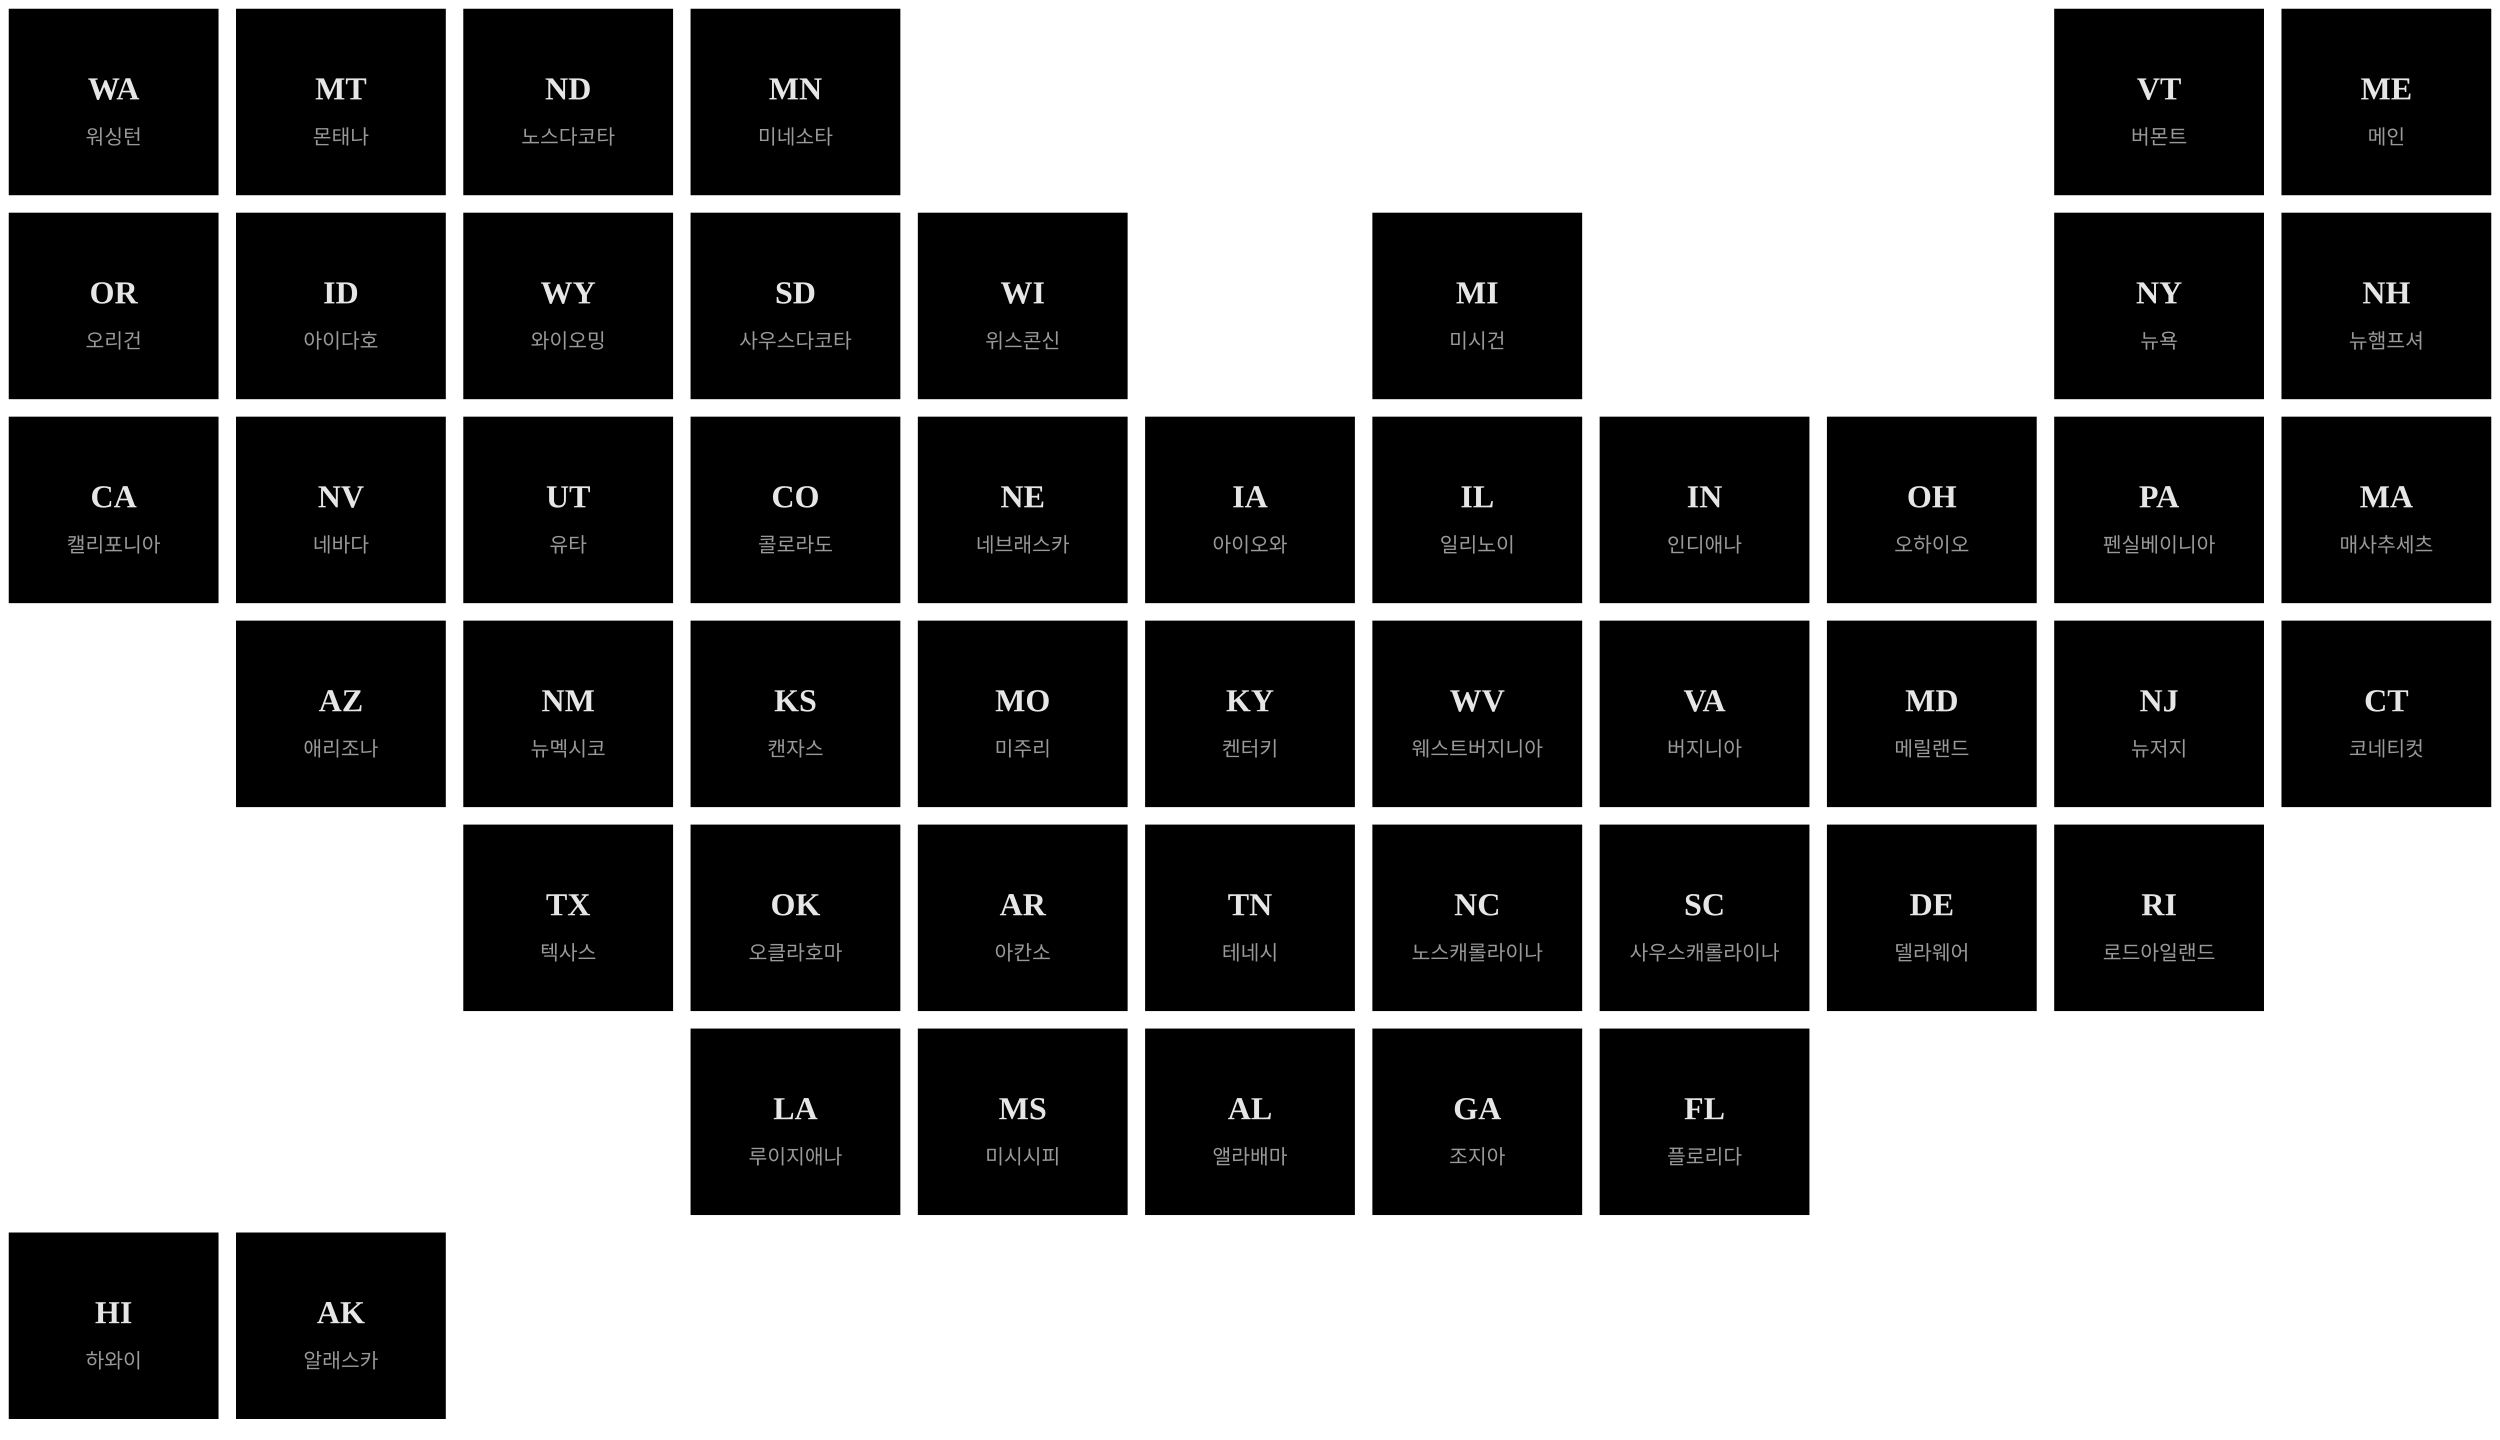
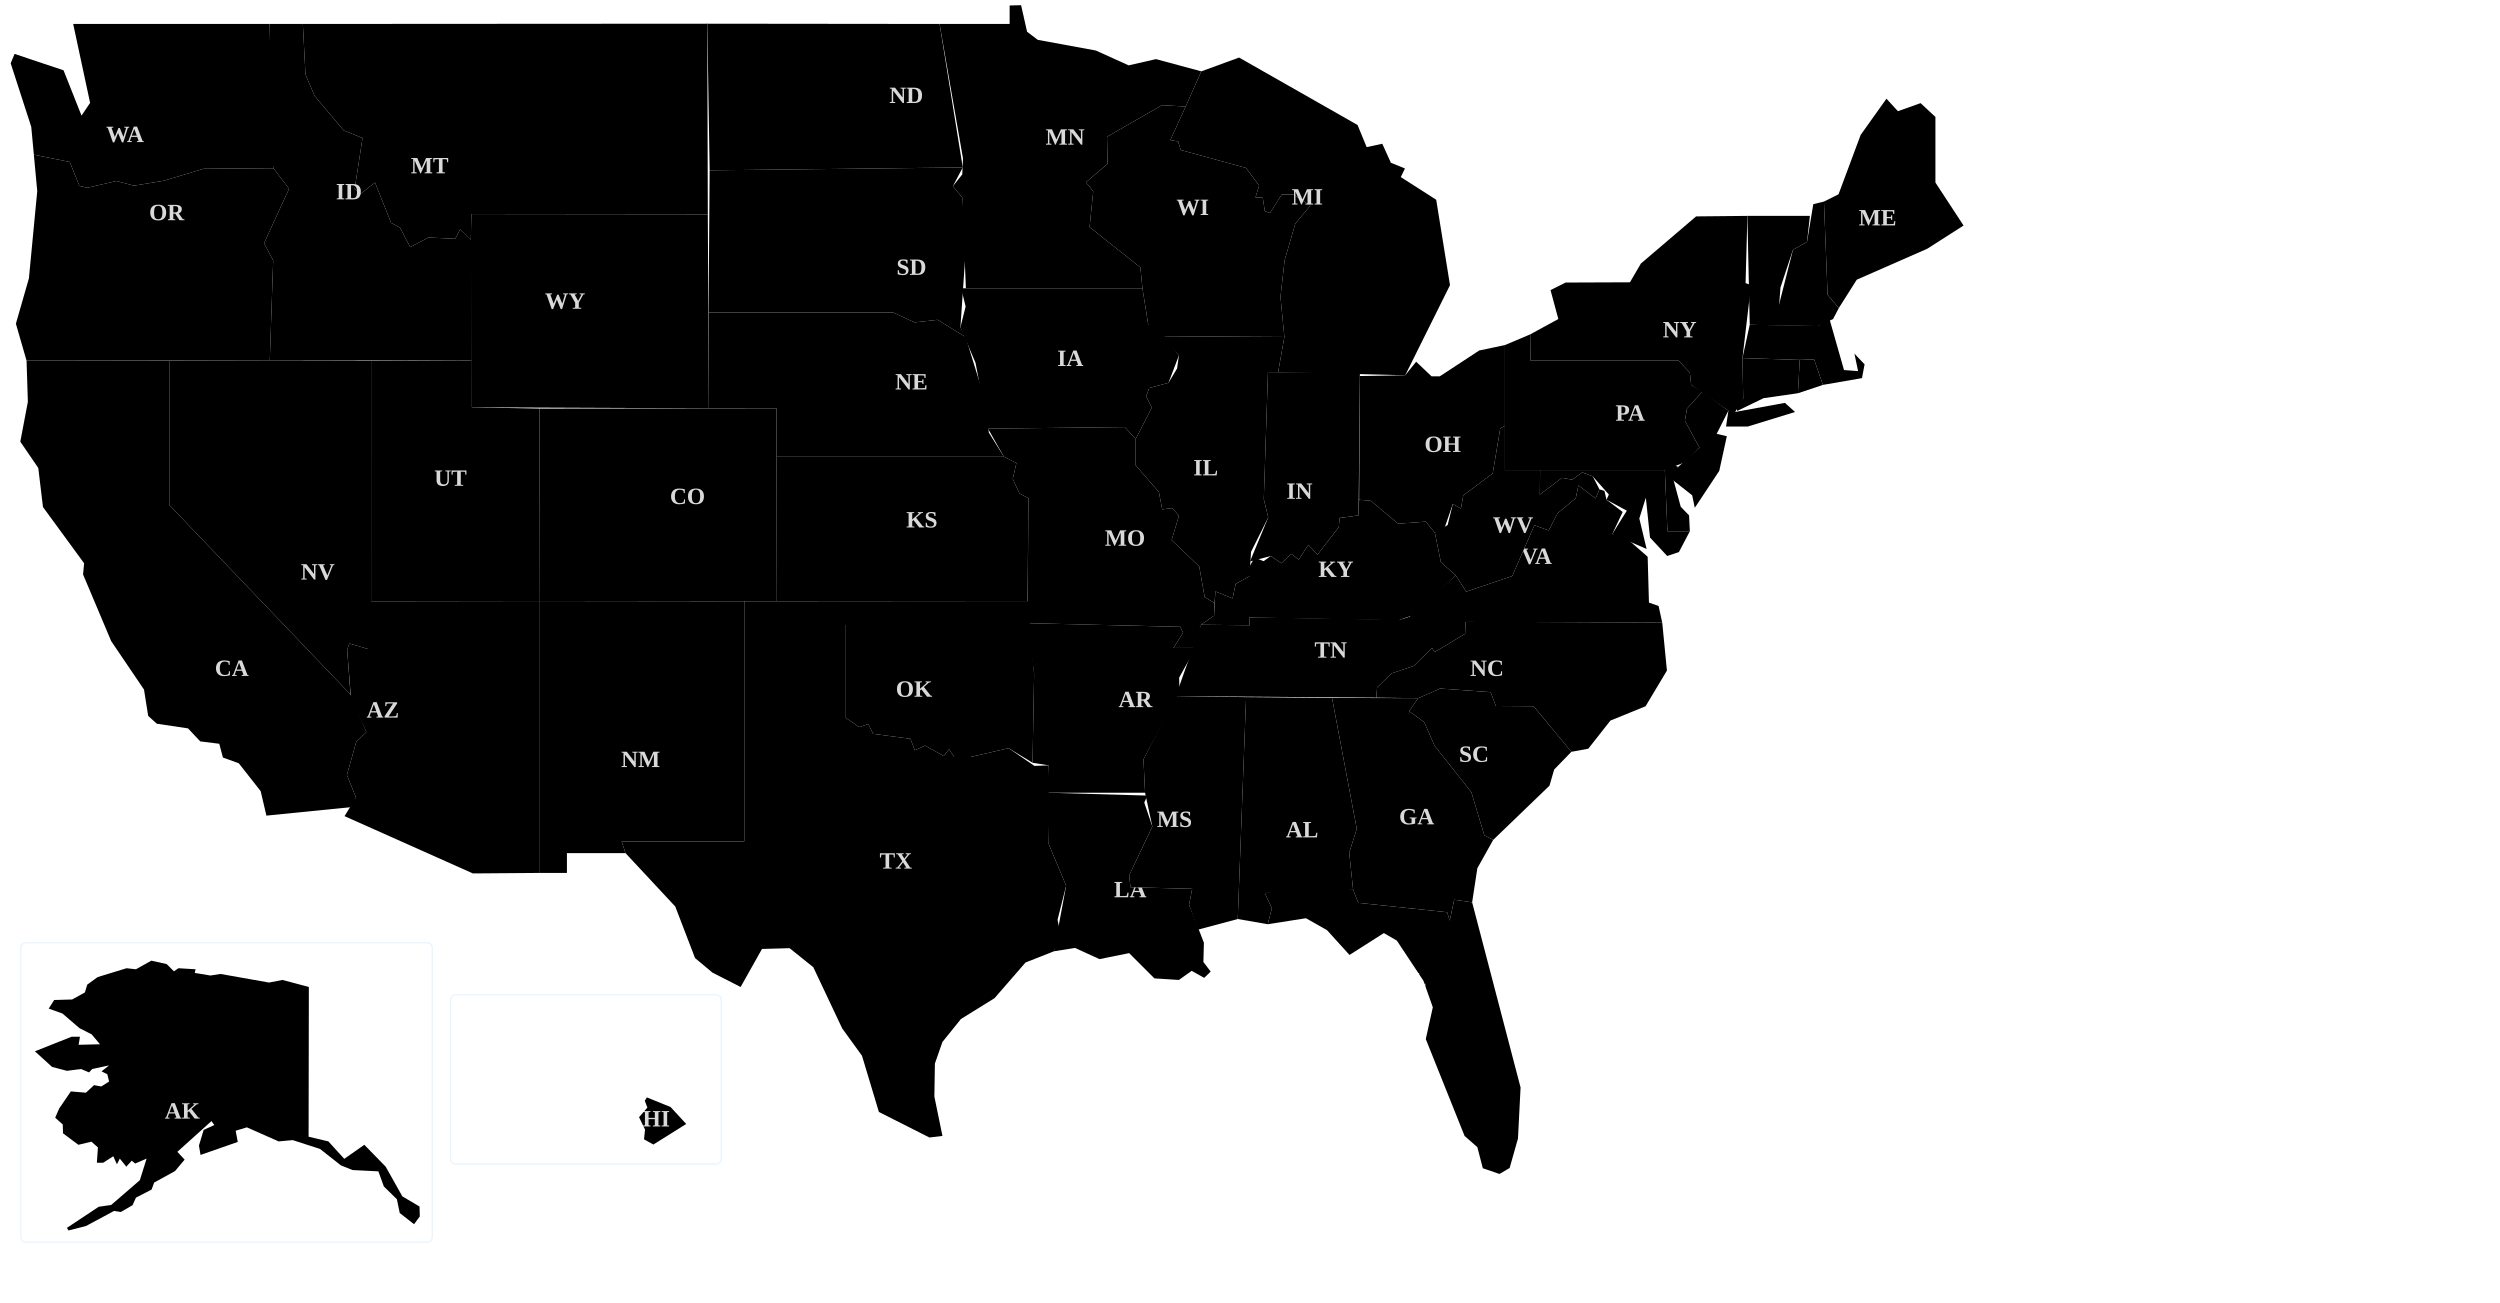
- <svg xmlns="http://www.w3.org/2000/svg" viewBox="0 0 858 494" id="kmap">
+ <svg xmlns="http://www.w3.org/2000/svg" viewBox="0 0 960 500" id="kmap">
  <defs>
    <style>
- .st-lbl{font-size:11px;font-family:inherit;text-anchor:middle;dominant-baseline:middle;fill:rgba(255,255,255,0.9);font-weight:700;pointer-events:none;}
- .st-sub{font-size:7px;font-family:inherit;text-anchor:middle;dominant-baseline:middle;fill:rgba(255,255,255,0.6);pointer-events:none;}
+ .st-lbl{font-size:9px;font-family:inherit;text-anchor:middle;dominant-baseline:middle;
+   fill:rgba(255,255,255,0.85);pointer-events:none;font-weight:700;}
</style>
  </defs>
+   <text font-size="7" fill="rgba(255,255,255,0.5)" x="870" y="165">RI</text>
+   <text font-size="7" fill="rgba(255,255,255,0.5)" x="870" y="178">CT</text>
+   <text font-size="7" fill="rgba(255,255,255,0.5)" x="870" y="191">NJ</text>
+   <text font-size="7" fill="rgba(255,255,255,0.5)" x="870" y="204">DE</text>
+   <text font-size="7" fill="rgba(255,255,255,0.5)" x="870" y="217">MD</text>
+   <text font-size="7" fill="rgba(255,255,255,0.5)" x="870" y="230">MA</text>
+   <text font-size="7" fill="rgba(255,255,255,0.5)" x="870" y="243">NH</text>
+   <text font-size="7" fill="rgba(255,255,255,0.5)" x="870" y="256">VT</text>
+   <rect x="8" y="362" width="158" height="115" fill="none" stroke="rgba(96,180,255,0.15)" stroke-width="0.5" rx="2" />
+   <text font-size="7" fill="rgba(255,255,255,0.4)" x="12" y="376">AK</text>
+   <rect x="173" y="382" width="104" height="65" fill="none" stroke="rgba(96,180,255,0.15)" stroke-width="0.5" rx="2" />
+   <text font-size="7" fill="rgba(255,255,255,0.4)" x="177" y="393">HI</text>
  <g id="regions">
-     <path id="rWA" data-id="WA" data-ko="워싱턴" data-en="Washington" d="M3,3L75,3L75,67L3,67Z" />
-     <text class="st-lbl" x="39" y="31">WA</text>
-     <text class="st-sub" x="39" y="47">워싱턴</text>
-     <path id="rMT" data-id="MT" data-ko="몬태나" data-en="Montana" d="M81,3L153,3L153,67L81,67Z" />
-     <text class="st-lbl" x="117" y="31">MT</text>
-     <text class="st-sub" x="117" y="47">몬태나</text>
-     <path id="rND" data-id="ND" data-ko="노스다코타" data-en="North Dakota" d="M159,3L231,3L231,67L159,67Z" />
-     <text class="st-lbl" x="195" y="31">ND</text>
-     <text class="st-sub" x="195" y="47">노스다코타</text>
-     <path id="rMN" data-id="MN" data-ko="미네소타" data-en="Minnesota" d="M237,3L309,3L309,67L237,67Z" />
-     <text class="st-lbl" x="273" y="31">MN</text>
-     <text class="st-sub" x="273" y="47">미네소타</text>
-     <path id="rVT" data-id="VT" data-ko="버몬트" data-en="Vermont" d="M705,3L777,3L777,67L705,67Z" />
-     <text class="st-lbl" x="741" y="31">VT</text>
-     <text class="st-sub" x="741" y="47">버몬트</text>
-     <path id="rME" data-id="ME" data-ko="메인" data-en="Maine" d="M783,3L855,3L855,67L783,67Z" />
-     <text class="st-lbl" x="819" y="31">ME</text>
-     <text class="st-sub" x="819" y="47">메인</text>
-     <path id="rOR" data-id="OR" data-ko="오리건" data-en="Oregon" d="M3,73L75,73L75,137L3,137Z" />
-     <text class="st-lbl" x="39" y="101">OR</text>
-     <text class="st-sub" x="39" y="117">오리건</text>
-     <path id="rID" data-id="ID" data-ko="아이다호" data-en="Idaho" d="M81,73L153,73L153,137L81,137Z" />
-     <text class="st-lbl" x="117" y="101">ID</text>
-     <text class="st-sub" x="117" y="117">아이다호</text>
-     <path id="rWY" data-id="WY" data-ko="와이오밍" data-en="Wyoming" d="M159,73L231,73L231,137L159,137Z" />
-     <text class="st-lbl" x="195" y="101">WY</text>
-     <text class="st-sub" x="195" y="117">와이오밍</text>
-     <path id="rSD" data-id="SD" data-ko="사우스다코타" data-en="South Dakota" d="M237,73L309,73L309,137L237,137Z" />
-     <text class="st-lbl" x="273" y="101">SD</text>
-     <text class="st-sub" x="273" y="117">사우스다코타</text>
-     <path id="rWI" data-id="WI" data-ko="위스콘신" data-en="Wisconsin" d="M315,73L387,73L387,137L315,137Z" />
-     <text class="st-lbl" x="351" y="101">WI</text>
-     <text class="st-sub" x="351" y="117">위스콘신</text>
-     <path id="rMI" data-id="MI" data-ko="미시건" data-en="Michigan" d="M471,73L543,73L543,137L471,137Z" />
-     <text class="st-lbl" x="507" y="101">MI</text>
-     <text class="st-sub" x="507" y="117">미시건</text>
-     <path id="rNY" data-id="NY" data-ko="뉴욕" data-en="New York" d="M705,73L777,73L777,137L705,137Z" />
-     <text class="st-lbl" x="741" y="101">NY</text>
-     <text class="st-sub" x="741" y="117">뉴욕</text>
-     <path id="rNH" data-id="NH" data-ko="뉴햄프셔" data-en="New Hampshire" d="M783,73L855,73L855,137L783,137Z" />
-     <text class="st-lbl" x="819" y="101">NH</text>
-     <text class="st-sub" x="819" y="117">뉴햄프셔</text>
-     <path id="rCA" data-id="CA" data-ko="캘리포니아" data-en="California" d="M3,143L75,143L75,207L3,207Z" />
-     <text class="st-lbl" x="39" y="171">CA</text>
-     <text class="st-sub" x="39" y="187">캘리포니아</text>
-     <path id="rNV" data-id="NV" data-ko="네바다" data-en="Nevada" d="M81,143L153,143L153,207L81,207Z" />
-     <text class="st-lbl" x="117" y="171">NV</text>
-     <text class="st-sub" x="117" y="187">네바다</text>
-     <path id="rUT" data-id="UT" data-ko="유타" data-en="Utah" d="M159,143L231,143L231,207L159,207Z" />
-     <text class="st-lbl" x="195" y="171">UT</text>
-     <text class="st-sub" x="195" y="187">유타</text>
-     <path id="rCO" data-id="CO" data-ko="콜로라도" data-en="Colorado" d="M237,143L309,143L309,207L237,207Z" />
-     <text class="st-lbl" x="273" y="171">CO</text>
-     <text class="st-sub" x="273" y="187">콜로라도</text>
-     <path id="rNE" data-id="NE" data-ko="네브래스카" data-en="Nebraska" d="M315,143L387,143L387,207L315,207Z" />
-     <text class="st-lbl" x="351" y="171">NE</text>
-     <text class="st-sub" x="351" y="187">네브래스카</text>
-     <path id="rIA" data-id="IA" data-ko="아이오와" data-en="Iowa" d="M393,143L465,143L465,207L393,207Z" />
-     <text class="st-lbl" x="429" y="171">IA</text>
-     <text class="st-sub" x="429" y="187">아이오와</text>
-     <path id="rIL" data-id="IL" data-ko="일리노이" data-en="Illinois" d="M471,143L543,143L543,207L471,207Z" />
-     <text class="st-lbl" x="507" y="171">IL</text>
-     <text class="st-sub" x="507" y="187">일리노이</text>
-     <path id="rIN" data-id="IN" data-ko="인디애나" data-en="Indiana" d="M549,143L621,143L621,207L549,207Z" />
-     <text class="st-lbl" x="585" y="171">IN</text>
-     <text class="st-sub" x="585" y="187">인디애나</text>
-     <path id="rOH" data-id="OH" data-ko="오하이오" data-en="Ohio" d="M627,143L699,143L699,207L627,207Z" />
-     <text class="st-lbl" x="663" y="171">OH</text>
-     <text class="st-sub" x="663" y="187">오하이오</text>
-     <path id="rPA" data-id="PA" data-ko="펜실베이니아" data-en="Pennsylvania" d="M705,143L777,143L777,207L705,207Z" />
-     <text class="st-lbl" x="741" y="171">PA</text>
-     <text class="st-sub" x="741" y="187">펜실베이니아</text>
-     <path id="rMA" data-id="MA" data-ko="매사추세츠" data-en="Massachusetts" d="M783,143L855,143L855,207L783,207Z" />
-     <text class="st-lbl" x="819" y="171">MA</text>
-     <text class="st-sub" x="819" y="187">매사추세츠</text>
-     <path id="rAZ" data-id="AZ" data-ko="애리조나" data-en="Arizona" d="M81,213L153,213L153,277L81,277Z" />
-     <text class="st-lbl" x="117" y="241">AZ</text>
-     <text class="st-sub" x="117" y="257">애리조나</text>
-     <path id="rNM" data-id="NM" data-ko="뉴멕시코" data-en="New Mexico" d="M159,213L231,213L231,277L159,277Z" />
-     <text class="st-lbl" x="195" y="241">NM</text>
-     <text class="st-sub" x="195" y="257">뉴멕시코</text>
-     <path id="rKS" data-id="KS" data-ko="캔자스" data-en="Kansas" d="M237,213L309,213L309,277L237,277Z" />
-     <text class="st-lbl" x="273" y="241">KS</text>
-     <text class="st-sub" x="273" y="257">캔자스</text>
-     <path id="rMO" data-id="MO" data-ko="미주리" data-en="Missouri" d="M315,213L387,213L387,277L315,277Z" />
-     <text class="st-lbl" x="351" y="241">MO</text>
-     <text class="st-sub" x="351" y="257">미주리</text>
-     <path id="rKY" data-id="KY" data-ko="켄터키" data-en="Kentucky" d="M393,213L465,213L465,277L393,277Z" />
-     <text class="st-lbl" x="429" y="241">KY</text>
-     <text class="st-sub" x="429" y="257">켄터키</text>
-     <path id="rWV" data-id="WV" data-ko="웨스트버지니아" data-en="West Virginia" d="M471,213L543,213L543,277L471,277Z" />
-     <text class="st-lbl" x="507" y="241">WV</text>
-     <text class="st-sub" x="507" y="257">웨스트버지니아</text>
-     <path id="rVA" data-id="VA" data-ko="버지니아" data-en="Virginia" d="M549,213L621,213L621,277L549,277Z" />
-     <text class="st-lbl" x="585" y="241">VA</text>
-     <text class="st-sub" x="585" y="257">버지니아</text>
-     <path id="rMD" data-id="MD" data-ko="메릴랜드" data-en="Maryland" d="M627,213L699,213L699,277L627,277Z" />
-     <text class="st-lbl" x="663" y="241">MD</text>
-     <text class="st-sub" x="663" y="257">메릴랜드</text>
-     <path id="rNJ" data-id="NJ" data-ko="뉴저지" data-en="New Jersey" d="M705,213L777,213L777,277L705,277Z" />
-     <text class="st-lbl" x="741" y="241">NJ</text>
-     <text class="st-sub" x="741" y="257">뉴저지</text>
-     <path id="rCT" data-id="CT" data-ko="코네티컷" data-en="Connecticut" d="M783,213L855,213L855,277L783,277Z" />
-     <text class="st-lbl" x="819" y="241">CT</text>
-     <text class="st-sub" x="819" y="257">코네티컷</text>
-     <path id="rTX" data-id="TX" data-ko="텍사스" data-en="Texas" d="M159,283L231,283L231,347L159,347Z" />
-     <text class="st-lbl" x="195" y="311">TX</text>
-     <text class="st-sub" x="195" y="327">텍사스</text>
-     <path id="rOK" data-id="OK" data-ko="오클라호마" data-en="Oklahoma" d="M237,283L309,283L309,347L237,347Z" />
-     <text class="st-lbl" x="273" y="311">OK</text>
-     <text class="st-sub" x="273" y="327">오클라호마</text>
-     <path id="rAR" data-id="AR" data-ko="아칸소" data-en="Arkansas" d="M315,283L387,283L387,347L315,347Z" />
-     <text class="st-lbl" x="351" y="311">AR</text>
-     <text class="st-sub" x="351" y="327">아칸소</text>
-     <path id="rTN" data-id="TN" data-ko="테네시" data-en="Tennessee" d="M393,283L465,283L465,347L393,347Z" />
-     <text class="st-lbl" x="429" y="311">TN</text>
-     <text class="st-sub" x="429" y="327">테네시</text>
-     <path id="rNC" data-id="NC" data-ko="노스캐롤라이나" data-en="North Carolina" d="M471,283L543,283L543,347L471,347Z" />
-     <text class="st-lbl" x="507" y="311">NC</text>
-     <text class="st-sub" x="507" y="327">노스캐롤라이나</text>
-     <path id="rSC" data-id="SC" data-ko="사우스캐롤라이나" data-en="South Carolina" d="M549,283L621,283L621,347L549,347Z" />
-     <text class="st-lbl" x="585" y="311">SC</text>
-     <text class="st-sub" x="585" y="327">사우스캐롤라이나</text>
-     <path id="rDE" data-id="DE" data-ko="델라웨어" data-en="Delaware" d="M627,283L699,283L699,347L627,347Z" />
-     <text class="st-lbl" x="663" y="311">DE</text>
-     <text class="st-sub" x="663" y="327">델라웨어</text>
-     <path id="rRI" data-id="RI" data-ko="로드아일랜드" data-en="Rhode Island" d="M705,283L777,283L777,347L705,347Z" />
-     <text class="st-lbl" x="741" y="311">RI</text>
-     <text class="st-sub" x="741" y="327">로드아일랜드</text>
-     <path id="rLA" data-id="LA" data-ko="루이지애나" data-en="Louisiana" d="M237,353L309,353L309,417L237,417Z" />
-     <text class="st-lbl" x="273" y="381">LA</text>
-     <text class="st-sub" x="273" y="397">루이지애나</text>
-     <path id="rMS" data-id="MS" data-ko="미시시피" data-en="Mississippi" d="M315,353L387,353L387,417L315,417Z" />
-     <text class="st-lbl" x="351" y="381">MS</text>
-     <text class="st-sub" x="351" y="397">미시시피</text>
-     <path id="rAL" data-id="AL" data-ko="앨라배마" data-en="Alabama" d="M393,353L465,353L465,417L393,417Z" />
-     <text class="st-lbl" x="429" y="381">AL</text>
-     <text class="st-sub" x="429" y="397">앨라배마</text>
-     <path id="rGA" data-id="GA" data-ko="조지아" data-en="Georgia" d="M471,353L543,353L543,417L471,417Z" />
-     <text class="st-lbl" x="507" y="381">GA</text>
-     <text class="st-sub" x="507" y="397">조지아</text>
-     <path id="rFL" data-id="FL" data-ko="플로리다" data-en="Florida" d="M549,353L621,353L621,417L549,417Z" />
-     <text class="st-lbl" x="585" y="381">FL</text>
-     <text class="st-sub" x="585" y="397">플로리다</text>
-     <path id="rHI" data-id="HI" data-ko="하와이" data-en="Hawaii" d="M3,423L75,423L75,487L3,487Z" />
-     <text class="st-lbl" x="39" y="451">HI</text>
-     <text class="st-sub" x="39" y="467">하와이</text>
-     <path id="rAK" data-id="AK" data-ko="알래스카" data-en="Alaska" d="M81,423L153,423L153,487L81,487Z" />
-     <text class="st-lbl" x="117" y="451">AK</text>
-     <text class="st-sub" x="117" y="467">알래스카</text>
+     <path id="rMN" data-id="MN" data-ko="미네소타" data-en="Minnesota" data-grp="US" d="M455.3,40.9L446.2,40.4L425.1,52.5L425.3,62.9L417.0,70.0L419.8,73.5L418.4,87.2L437.9,102.7L438.7,110.7L370.9,110.7L369.5,75.8L365.9,71.5L369.5,67.0L369.8,60.9L360.8,9.2L387.7,9.2L387.7,2.1L392.1,2.0L394.4,12.2L398.5,15.3L420.8,19.4L433.4,25.1L443.9,22.7L461.3,27.4L455.3,40.9Z" />
+     <text class="st-lbl" x="409" y="53">MN</text>
+     <path id="rMT" data-id="MT" data-ko="몬태나" data-en="Montana" data-grp="US" d="M116.3,9.2L271.6,9.1L271.8,82.3L181.0,82.2L180.8,92.2L176.7,88.1L174.8,91.7L164.5,91.2L157.5,94.9L153.6,87.4L150.2,85.6L144.0,70.1L138.5,74.4L136.2,72.6L139.2,53.0L132.0,50.1L120.8,36.8L117.3,28.6L116.3,9.2Z" />
+     <text class="st-lbl" x="165" y="64">MT</text>
+     <path id="rND" data-id="ND" data-ko="노스다코타" data-en="North Dakota" data-grp="US" d="M360.8,9.2L369.7,64.3L272.5,65.4L271.6,9.1L360.8,9.2Z" />
+     <text class="st-lbl" x="348" y="37">ND</text>
+     <path id="rHI" data-id="HI" data-ko="하와이" data-en="Hawaii" data-grp="US" d="M247.3,437.5L247.7,433.8L245.4,429.0L248.6,425.3L247.6,422.7L248.4,421.4L257.5,425.1L263.5,431.6L250.9,439.5L247.3,437.5Z" />
+     <text class="st-lbl" x="252" y="430">HI</text>
+     <path id="rID" data-id="ID" data-ko="아이다호" data-en="Idaho" data-grp="US" d="M116.3,9.2L117.3,28.6L120.8,36.8L132.0,50.1L139.2,53.0L136.2,72.6L138.5,74.4L144.0,70.1L150.2,85.6L153.6,87.4L157.5,94.9L164.5,91.2L174.8,91.7L176.7,88.1L181.2,92.5L181.2,138.4L103.6,138.5L104.9,100.0L101.4,93.4L111.0,72.5L105.0,64.6L104.0,58.5L103.5,9.2L116.3,9.2Z" />
+     <text class="st-lbl" x="134" y="74">ID</text>
+     <path id="rWA" data-id="WA" data-ko="워싱턴" data-en="Washington" data-grp="US" d="M103.5,9.2L105.0,64.6L78.2,64.8L62.9,69.4L51.4,71.3L44.7,69.5L33.5,72.1L30.5,71.4L26.8,62.2L13.0,59.4L12.0,48.7L4.1,24.3L5.6,20.7L24.4,27.0L31.3,44.4L34.6,39.5L28.1,9.2L103.5,9.2Z" />
+     <text class="st-lbl" x="48" y="52">WA</text>
+     <path id="rAZ" data-id="AZ" data-ko="애리조나" data-en="Arizona" data-grp="US" d="M207.3,230.8L207.3,335.2L181.6,335.4L132.3,313.4L136.7,306.2L133.2,297.6L136.8,284.9L140.7,281.1L134.8,268.4L133.3,249.4L134.2,247.1L141.2,249.2L142.5,230.9L207.3,230.8Z" />
+     <text class="st-lbl" x="147" y="273">AZ</text>
+     <path id="rCA" data-id="CA" data-ko="캘리포니아" data-en="California" data-grp="US" d="M134.6,266.7L140.7,281.1L136.8,284.9L133.2,297.6L136.7,306.2L135.2,309.9L102.3,313.2L100.1,303.8L91.7,293.1L85.6,290.9L84.2,285.6L76.9,284.7L72.2,279.7L60.2,277.9L56.9,274.9L55.3,264.8L42.7,246.2L31.9,220.6L32.3,216.3L16.5,194.7L14.7,179.7L7.8,169.6L10.7,154.3L10.2,138.5L65.0,138.6L65.0,193.9L134.6,266.7Z" />
+     <text class="st-lbl" x="89" y="257">CA</text>
+     <path id="rCO" data-id="CO" data-ko="콜로라도" data-en="Colorado" data-grp="US" d="M298.2,175.4L298.3,230.9L207.3,230.8L207.2,156.9L298.2,156.8L298.2,175.4Z" />
+     <text class="st-lbl" x="264" y="191">CO</text>
+     <path id="rNV" data-id="NV" data-ko="네바다" data-en="Nevada" data-grp="US" d="M103.6,138.5L142.5,138.6L142.6,245.7L141.2,249.2L134.2,247.1L133.3,249.4L134.6,266.7L65.0,193.9L65.0,138.6L103.6,138.5Z" />
+     <text class="st-lbl" x="122" y="220">NV</text>
+     <path id="rNM" data-id="NM" data-ko="뉴멕시코" data-en="New Mexico" data-grp="US" d="M207.3,335.2L207.3,230.8L285.8,230.9L285.8,323.1L238.7,323.1L240.2,327.6L217.7,327.6L217.7,335.2L207.3,335.2Z" />
+     <text class="st-lbl" x="246" y="292">NM</text>
+     <path id="rOR" data-id="OR" data-ko="오리건" data-en="Oregon" data-grp="US" d="M105.0,64.6L111.0,72.5L101.4,93.4L104.9,100.0L103.6,138.5L10.2,138.5L6.1,124.3L11.1,106.9L14.3,73.4L13.0,59.4L26.8,62.2L30.5,71.4L33.5,72.1L44.7,69.5L51.4,71.3L62.9,69.4L78.2,64.8L105.0,64.6Z" />
+     <text class="st-lbl" x="64" y="82">OR</text>
+     <path id="rUT" data-id="UT" data-ko="유타" data-en="Utah" data-grp="US" d="M142.5,138.6L181.2,138.4L181.2,156.4L207.2,156.9L207.3,230.8L142.5,230.9L142.5,138.6Z" />
+     <text class="st-lbl" x="173" y="184">UT</text>
+     <path id="rWY" data-id="WY" data-ko="와이오밍" data-en="Wyoming" data-grp="US" d="M180.8,92.2L181.0,82.2L271.8,82.3L272.2,156.8L181.2,156.4L180.8,92.2Z" />
+     <text class="st-lbl" x="217" y="116">WY</text>
+     <path id="rAR" data-id="AR" data-ko="아칸소" data-en="Arkansas" data-grp="US" d="M459.1,248.8L452.8,260.2L452.9,265.6L439.1,291.6L439.7,304.4L402.0,304.4L402.7,293.9L396.5,292.9L397.1,258.8L394.6,239.3L453.2,240.7L454.3,243.0L450.6,248.8L459.1,248.8Z" />
+     <text class="st-lbl" x="436" y="269">AR</text>
+     <path id="rIA" data-id="IA" data-ko="아이오와" data-en="Iowa" data-grp="US" d="M370.9,110.7L438.7,110.7L440.9,124.5L445.1,126.3L452.7,136.5L448.7,147.0L441.3,149.0L440.1,152.2L442.3,156.5L436.1,168.6L431.9,164.0L379.4,164.6L374.6,139.3L368.8,125.7L370.8,117.7L369.1,110.7L370.9,110.7Z" />
+     <text class="st-lbl" x="411" y="138">IA</text>
+     <path id="rKS" data-id="KS" data-ko="캔자스" data-en="Kansas" data-grp="US" d="M298.3,230.9L298.2,175.4L385.5,175.4L390.3,177.8L388.9,183.9L391.5,189.5L394.9,191.3L394.6,230.8L298.3,230.9Z" />
+     <text class="st-lbl" x="354" y="200">KS</text>
+     <path id="rMO" data-id="MO" data-ko="미주리" data-en="Missouri" data-grp="US" d="M459.1,248.8L450.6,248.8L454.3,243.0L453.2,240.7L394.6,239.3L394.9,191.3L391.5,189.5L388.9,183.9L390.3,177.8L385.5,175.4L379.4,164.6L431.9,164.0L436.1,168.6L436.1,178.7L445.0,188.9L446.3,195.6L450.2,195.1L452.7,198.1L449.9,207.4L460.5,217.5L462.6,229.3L466.4,231.6L466.2,236.4L461.2,239.9L459.1,248.8Z" />
+     <text class="st-lbl" x="432" y="207">MO</text>
+     <path id="rNE" data-id="NE" data-ko="네브래스카" data-en="Nebraska" data-grp="US" d="M298.2,175.4L298.2,156.8L272.2,156.8L272.1,120.0L343.0,120.0L351.2,123.8L360.0,122.8L370.8,129.4L378.6,154.8L379.7,166.1L385.5,175.4L298.2,175.4Z" />
+     <text class="st-lbl" x="350" y="147">NE</text>
+     <path id="rOK" data-id="OK" data-ko="오클라호마" data-en="Oklahoma" data-grp="US" d="M285.8,230.9L394.7,230.8L397.1,258.8L396.5,292.9L387.3,287.3L372.6,290.7L366.4,290.7L364.4,287.7L362.4,290.3L355.2,286.3L351.3,288.1L349.6,283.7L335.3,281.8L333.4,278.0L330.0,279.2L324.8,275.7L324.8,240.0L285.8,240.0L285.8,230.9Z" />
+     <text class="st-lbl" x="351" y="265">OK</text>
+     <path id="rSD" data-id="SD" data-ko="사우스다코타" data-en="South Dakota" data-grp="US" d="M369.7,64.3L365.9,71.5L369.5,75.8L371.0,93.5L368.8,125.7L370.8,129.4L360.0,122.8L351.2,123.8L343.0,120.0L272.1,120.0L272.5,65.4L369.7,64.3Z" />
+     <text class="st-lbl" x="350" y="103">SD</text>
+     <path id="rLA" data-id="LA" data-ko="루이지애나" data-en="Louisiana" data-grp="US" d="M402.0,304.4L440.6,305.5L439.4,308.2L442.5,317.4L433.6,336.1L434.1,340.7L457.8,341.3L456.6,347.4L462.3,362.0L462.1,369.4L464.9,373.1L462.4,375.5L457.6,372.8L452.7,376.3L443.3,375.7L433.6,366.0L422.2,368.3L412.8,364.0L404.7,365.3L409.4,340.1L402.7,324.1L402.0,304.4Z" />
+     <text class="st-lbl" x="434" y="342">LA</text>
+     <path id="rTX" data-id="TX" data-ko="텍사스" data-en="Texas" data-grp="US" d="M240.2,327.6L238.7,323.1L285.8,323.1L285.8,240.0L324.8,240.0L324.8,275.7L330.0,279.2L333.4,278.0L335.3,281.8L349.6,283.7L351.3,288.1L355.2,286.3L362.4,290.3L364.4,287.7L366.4,290.7L372.6,290.7L387.3,287.3L397.2,294.1L402.7,293.9L402.7,324.1L409.4,340.1L406.1,353.2L407.1,358.1L404.7,365.3L393.8,369.6L381.9,383.3L369.0,391.3L361.9,400.1L359.0,408.4L358.8,421.1L361.9,436.2L356.9,436.8L337.5,427.0L331.0,405.4L323.4,394.9L312.3,371.4L303.2,364.1L292.6,364.4L284.4,379.0L273.6,373.5L266.9,367.9L259.3,348.1L240.2,327.6Z" />
+     <text class="st-lbl" x="344" y="331">TX</text>
+     <path id="rCT" data-id="CT" data-ko="코네티컷" data-en="Connecticut" data-grp="US" d="M669.1,137.5L691.1,138.2L690.4,151.0L677.2,152.9L667.1,157.8L666.6,154.9L669.4,153.1L669.1,137.5Z" />
+     <path id="rMA" data-id="MA" data-ko="매사추세츠" data-en="Massachusetts" data-grp="US" d="M691.1,138.2L669.1,137.5L671.9,124.7L698.3,125.2L702.4,122.1L708.1,142.1L713.5,142.5L712.1,135.8L716.0,139.9L715.0,145.2L700.0,147.8L696.6,138.0L691.1,138.2Z" />
+     <path id="rNH" data-id="NH" data-ko="뉴햄프셔" data-en="New Hampshire" data-grp="US" d="M703.9,122.5L698.3,125.2L682.6,125.0L681.6,123.1L688.5,95.9L693.9,92.9L696.3,78.4L700.4,77.4L701.8,113.2L706.1,118.3L703.9,122.5Z" />
+     <path id="rRI" data-id="RI" data-ko="로드아일랜드" data-en="Rhode Island" data-grp="US" d="M690.4,151.0L691.1,138.2L696.6,138.0L700.0,147.8L690.4,151.0Z" />
+     <path id="rVT" data-id="VT" data-ko="버몬트" data-en="Vermont" data-grp="US" d="M682.6,125.0L671.9,124.7L671.0,82.9L695.0,82.9L693.9,92.9L688.5,95.9L683.7,110.4L682.6,125.0Z" />
+     <path id="rAL" data-id="AL" data-ko="앨라배마" data-en="Alabama" data-grp="US" d="M478.5,267.7L511.5,268.0L521.0,318.3L518.1,327.4L519.6,341.7L485.7,342.9L488.4,348.8L486.8,354.9L475.3,352.9L478.5,267.7Z" />
+     <text class="st-lbl" x="500" y="319">AL</text>
+     <path id="rFL" data-id="FL" data-ko="플로리다" data-en="Florida" data-grp="US" d="M486.8,354.9L488.4,348.8L485.7,342.9L493.1,341.8L519.6,341.7L521.6,346.7L555.7,350.3L556.7,353.5L558.4,345.5L565.3,346.5L583.9,417.6L582.9,437.2L579.7,448.5L575.8,450.8L569.4,448.6L567.3,440.5L562.4,436.2L547.5,399.0L550.2,386.8L546.6,376.6L536.4,361.2L531.4,358.3L518.2,366.7L509.6,357.2L501.5,352.6L486.8,354.9Z" />
+     <text class="st-lbl" x="542" y="377">FL</text>
+     <path id="rGA" data-id="GA" data-ko="조지아" data-en="Georgia" data-grp="US" d="M519.6,341.7L518.1,327.4L521.0,318.3L511.5,268.0L544.6,268.1L541.1,273.1L546.9,277.3L550.9,286.4L565.0,304.2L570.0,320.8L573.4,322.5L567.3,333.4L565.3,346.5L558.4,345.5L556.7,353.5L555.7,350.3L521.6,346.7L519.6,341.7Z" />
+     <text class="st-lbl" x="544" y="314">GA</text>
+     <path id="rMS" data-id="MS" data-ko="미시시피" data-en="Mississippi" data-grp="US" d="M439.7,304.4L439.1,291.6L451.5,267.3L478.5,267.7L475.3,352.9L460.0,357.0L456.6,347.4L457.8,341.3L434.1,340.7L433.6,336.1L442.5,317.4L439.7,304.4Z" />
+     <text class="st-lbl" x="451" y="315">MS</text>
+     <path id="rSC" data-id="SC" data-ko="사우스캐롤라이나" data-en="South Carolina" data-grp="US" d="M573.4,322.5L570.0,320.8L565.0,304.2L550.9,286.4L546.9,277.3L541.1,273.1L544.6,268.1L553.0,264.4L572.4,265.8L574.4,271.1L588.9,271.2L603.4,288.7L596.8,295.5L595.0,301.7L573.4,322.5Z" />
+     <text class="st-lbl" x="566" y="290">SC</text>
+     <path id="rIL" data-id="IL" data-ko="일리노이" data-en="Illinois" data-grp="US" d="M436.1,168.6L442.3,156.5L440.1,152.2L441.3,149.0L448.7,147.0L452.0,141.5L452.7,136.5L446.4,129.1L493.2,129.4L490.8,142.9L486.9,142.9L485.3,191.7L487.0,198.7L480.4,211.9L479.8,221.3L474.5,224.2L473.3,229.8L466.7,227.1L466.4,231.6L462.6,229.3L460.5,217.5L449.9,207.4L452.7,198.1L450.2,195.1L446.3,195.6L445.0,188.9L436.1,178.7L436.1,168.6Z" />
+     <text class="st-lbl" x="463" y="180">IL</text>
+     <path id="rIN" data-id="IN" data-ko="인디애나" data-en="Indiana" data-grp="US" d="M480.0,215.6L487.0,198.7L485.3,191.7L486.9,142.9L522.2,143.0L521.7,197.9L514.4,198.9L514.1,202.4L505.9,213.0L502.4,209.2L498.7,214.9L495.9,212.7L492.0,216.3L488.0,213.5L480.0,215.6Z" />
+     <text class="st-lbl" x="499" y="189">IN</text>
+     <path id="rKY" data-id="KY" data-ko="켄터키" data-en="Kentucky" data-grp="US" d="M461.2,239.9L466.2,236.4L466.7,227.1L473.3,229.8L474.5,224.2L479.8,221.3L478.6,219.6L481.8,214.1L485.2,215.5L488.0,213.5L492.0,216.3L495.9,212.7L498.7,214.9L502.4,209.2L505.9,213.0L514.1,202.4L514.4,198.9L521.7,197.9L521.9,191.9L526.4,192.3L536.9,201.1L547.5,200.3L551.0,204.6L553.3,215.9L559.0,220.9L543.3,236.0L536.9,238.2L479.7,237.1L479.8,240.1L461.2,239.9Z" />
+     <text class="st-lbl" x="513" y="219">KY</text>
+     <path id="rNC" data-id="NC" data-ko="노스캐롤라이나" data-en="North Carolina" data-grp="US" d="M544.6,268.1L528.5,267.9L528.8,264.0L534.3,258.6L542.9,255.7L549.9,248.8L550.9,250.4L562.6,243.4L562.8,238.4L557.7,238.7L638.3,239.1L640.1,257.5L631.9,271.2L618.4,276.7L609.9,287.5L603.4,288.7L588.9,271.2L574.4,271.1L572.4,265.8L553.0,264.4L544.6,268.1Z" />
+     <text class="st-lbl" x="571" y="257">NC</text>
+     <path id="rOH" data-id="OH" data-ko="오하이오" data-en="Ohio" data-grp="US" d="M521.9,191.9L522.2,144.4L539.6,144.1L543.8,138.9L549.7,144.5L552.9,144.5L568.0,134.6L577.9,132.5L577.9,163.5L576.1,164.5L573.2,181.8L561.9,190.2L561.0,195.3L557.9,193.5L554.2,204.2L551.0,204.6L547.5,200.3L536.9,201.1L526.4,192.3L521.9,191.9Z" />
+     <text class="st-lbl" x="554" y="171">OH</text>
+     <path id="rTN" data-id="TN" data-ko="테네시" data-en="Tennessee" data-grp="US" d="M451.5,267.3L461.2,239.9L479.8,240.1L479.7,237.1L482.3,237.1L562.8,238.4L562.6,243.4L550.9,250.4L549.9,248.8L542.9,255.7L534.3,258.6L528.8,264.0L528.5,267.9L451.5,267.3Z" />
+     <text class="st-lbl" x="511" y="250">TN</text>
+     <path id="rVA" data-id="VA" data-ko="버지니아" data-en="Virginia" data-grp="US" d="M541.3,236.8L559.0,220.9L563.0,227.2L580.7,221.2L589.2,201.7L594.7,203.7L598.1,197.1L605.1,191.3L606.1,186.4L612.7,191.4L614.2,187.9L616.1,188.5L616.9,191.9L623.1,196.6L619.1,205.1L623.0,205.3L632.7,213.8L633.2,231.4L636.9,232.7L638.3,239.1L556.2,238.8L536.9,238.2L541.3,236.8Z" />
+     <text class="st-lbl" x="590" y="214">VA</text>
+     <path id="rWI" data-id="WI" data-ko="위스콘신" data-en="Wisconsin" data-grp="US" d="M438.7,110.7L437.9,102.7L418.4,87.2L419.8,73.5L417.0,70.0L425.3,62.9L425.1,52.5L446.2,40.4L455.3,40.9L449.4,53.8L452.4,54.3L453.4,57.6L478.5,64.5L483.5,71.3L482.1,75.8L484.9,75.9L485.7,81.1L487.7,81.8L492.2,74.7L496.6,74.7L503.2,78.9L497.4,85.9L493.3,99.9L491.7,114.0L493.2,129.4L446.4,129.1L440.9,124.5L438.7,110.7Z" />
+     <text class="st-lbl" x="458" y="80">WI</text>
+     <path id="rWV" data-id="WV" data-ko="웨스트버지니아" data-en="West Virginia" data-grp="US" d="M559.0,220.9L553.3,215.9L551.0,204.6L555.9,201.6L557.9,193.5L561.0,195.3L561.9,190.2L573.2,181.8L576.1,164.5L577.9,163.5L577.9,180.5L591.4,180.5L591.3,189.9L599.8,183.5L603.7,184.2L607.6,181.4L611.6,182.9L614.2,187.9L612.7,191.4L606.1,186.4L605.1,191.3L598.1,197.1L594.7,203.7L589.2,201.7L580.7,221.2L563.0,227.2L559.0,220.9Z" />
+     <text class="st-lbl" x="581" y="202">WV</text>
+     <path id="rDE" data-id="DE" data-ko="델라웨어" data-en="Delaware" data-grp="US" d="M648.9,204.0L640.3,204.0L639.3,180.5L641.5,178.2L644.3,179.2L642.7,184.6L645.4,194.6L648.6,197.9L648.9,204.0Z" />
+     <path id="rMD" data-id="MD" data-ko="메릴랜드" data-en="Maryland" data-grp="US" d="M644.7,212.0L640.2,213.5L633.6,206.4L632.0,191.1L629.5,199.1L632.3,210.8L619.1,205.1L624.7,196.1L616.9,191.9L617.8,189.9L611.6,182.9L607.6,181.4L603.7,184.2L599.8,183.5L591.3,189.9L591.4,180.5L639.3,180.5L640.3,204.0L648.9,204.0L644.7,212.0Z" />
+     <path id="rNJ" data-id="NJ" data-ko="뉴저지" data-en="New Jersey" data-grp="US" d="M642.7,184.6L642.4,181.1L652.6,171.9L647.0,161.6L647.8,156.9L653.7,150.4L663.7,157.7L659.2,166.6L663.1,167.5L660.2,180.8L650.8,195.0L649.8,190.2L642.7,184.6Z" />
+     <path id="rNY" data-id="NY" data-ko="뉴욕" data-en="New York" data-grp="US" d="M669.1,137.5L669.4,153.1L666.3,158.2L685.4,154.7L689.3,158.2L671.1,163.8L662.8,163.8L663.7,157.7L649.4,147.8L648.9,143.1L644.6,138.5L587.7,138.5L587.6,128.4L598.4,122.5L595.4,111.4L601.2,108.5L625.9,108.4L630.1,101.2L651.3,83.1L671.0,82.9L670.3,108.7L672.4,109.5L669.1,137.5Z" />
+     <text class="st-lbl" x="645" y="127">NY</text>
+     <path id="rPA" data-id="PA" data-ko="펜실베이니아" data-en="Pennsylvania" data-grp="US" d="M577.9,163.5L577.9,132.5L587.6,128.4L587.7,138.5L644.6,138.5L648.9,143.1L649.4,147.8L653.7,150.4L647.8,156.9L647.0,161.6L652.6,171.9L647.0,177.5L639.3,180.5L577.9,180.5L577.9,163.5Z" />
+     <text class="st-lbl" x="626" y="159">PA</text>
+     <path id="rME" data-id="ME" data-ko="메인" data-en="Maine" data-grp="US" d="M706.1,118.3L701.8,113.2L700.4,77.4L706.0,74.6L714.5,51.8L724.4,37.9L728.8,42.7L737.5,39.6L743.2,44.9L743.2,70.1L754.0,86.6L740.1,95.5L713.0,107.4L706.1,118.3Z" />
+     <text class="st-lbl" x="721" y="84">ME</text>
+     <path id="rMI" data-id="MI" data-ko="미시건" data-en="Michigan" data-grp="US" d="M455.3,40.9L461.3,27.4L475.8,22.1L521.3,48.0L524.8,56.5L530.8,55.2L534.1,62.5L539.5,64.7L537.9,68.0L551.5,76.7L556.8,109.5L539.6,144.1L490.8,142.9L493.2,129.4L491.7,114.0L493.3,99.9L497.4,85.9L503.2,78.9L496.6,74.7L492.2,74.7L487.7,81.8L485.7,81.1L484.9,75.9L482.1,75.8L483.5,71.3L478.5,64.5L453.4,57.6L452.4,54.3L449.4,53.8L455.3,40.9Z" />
+     <text class="st-lbl" x="502" y="76">MI</text>
+     <path id="rAK" data-id="AK" data-ko="알래스카" data-en="Alaska" data-grp="US" d="M118.6,379.0L118.5,436.5L126.1,438.3L132.2,445.0L139.9,439.6L148.1,448.0L154.5,459.4L161.1,463.3L161.2,467.1L159.0,470.1L153.5,465.8L152.4,460.5L147.4,455.6L145.3,449.8L135.4,449.3L130.9,447.5L122.9,441.2L112.4,437.8L107.0,438.3L94.8,432.9L90.5,434.2L91.3,438.5L77.0,443.5L76.4,439.9L78.2,433.9L82.3,432.0L81.2,430.5L68.1,442.3L70.9,445.3L67.2,449.7L59.2,454.1L58.2,456.8L52.2,459.9L50.9,462.8L46.4,465.4L43.8,465.0L33.0,470.8L26.3,472.5L25.7,471.5L37.9,463.4L42.7,462.7L53.7,453.2L56.3,444.9L51.9,446.8L50.6,445.7L48.5,448.0L46.0,444.9L44.9,447.1L43.5,444.0L39.6,446.5L37.2,446.5L37.6,440.6L35.1,438.4L30.1,439.6L24.2,435.2L24.1,431.8L21.2,429.2L22.7,425.7L27.2,419.1L33.0,419.6L36.1,416.7L38.9,417.2L41.9,415.3L41.2,412.5L39.0,411.4L41.9,409.1L35.4,410.5L34.2,411.8L31.1,410.5L25.7,411.2L20.0,409.7L13.4,403.7L27.5,398.1L30.7,398.1L30.2,401.2L38.4,401.0L35.2,397.2L30.5,394.8L24.0,389.2L18.7,387.3L20.8,384.0L27.7,383.8L32.6,381.1L33.5,378.1L37.5,375.2L48.6,371.8L52.2,372.2L58.1,368.9L64.0,370.2L66.8,373.0L68.5,371.8L75.1,372.2L74.8,373.6L80.8,374.6L84.7,374.0L103.3,377.3L108.5,376.3L118.6,379.0Z" />
+     <text class="st-lbl" x="70" y="427">AK</text>
  </g>
</svg>
